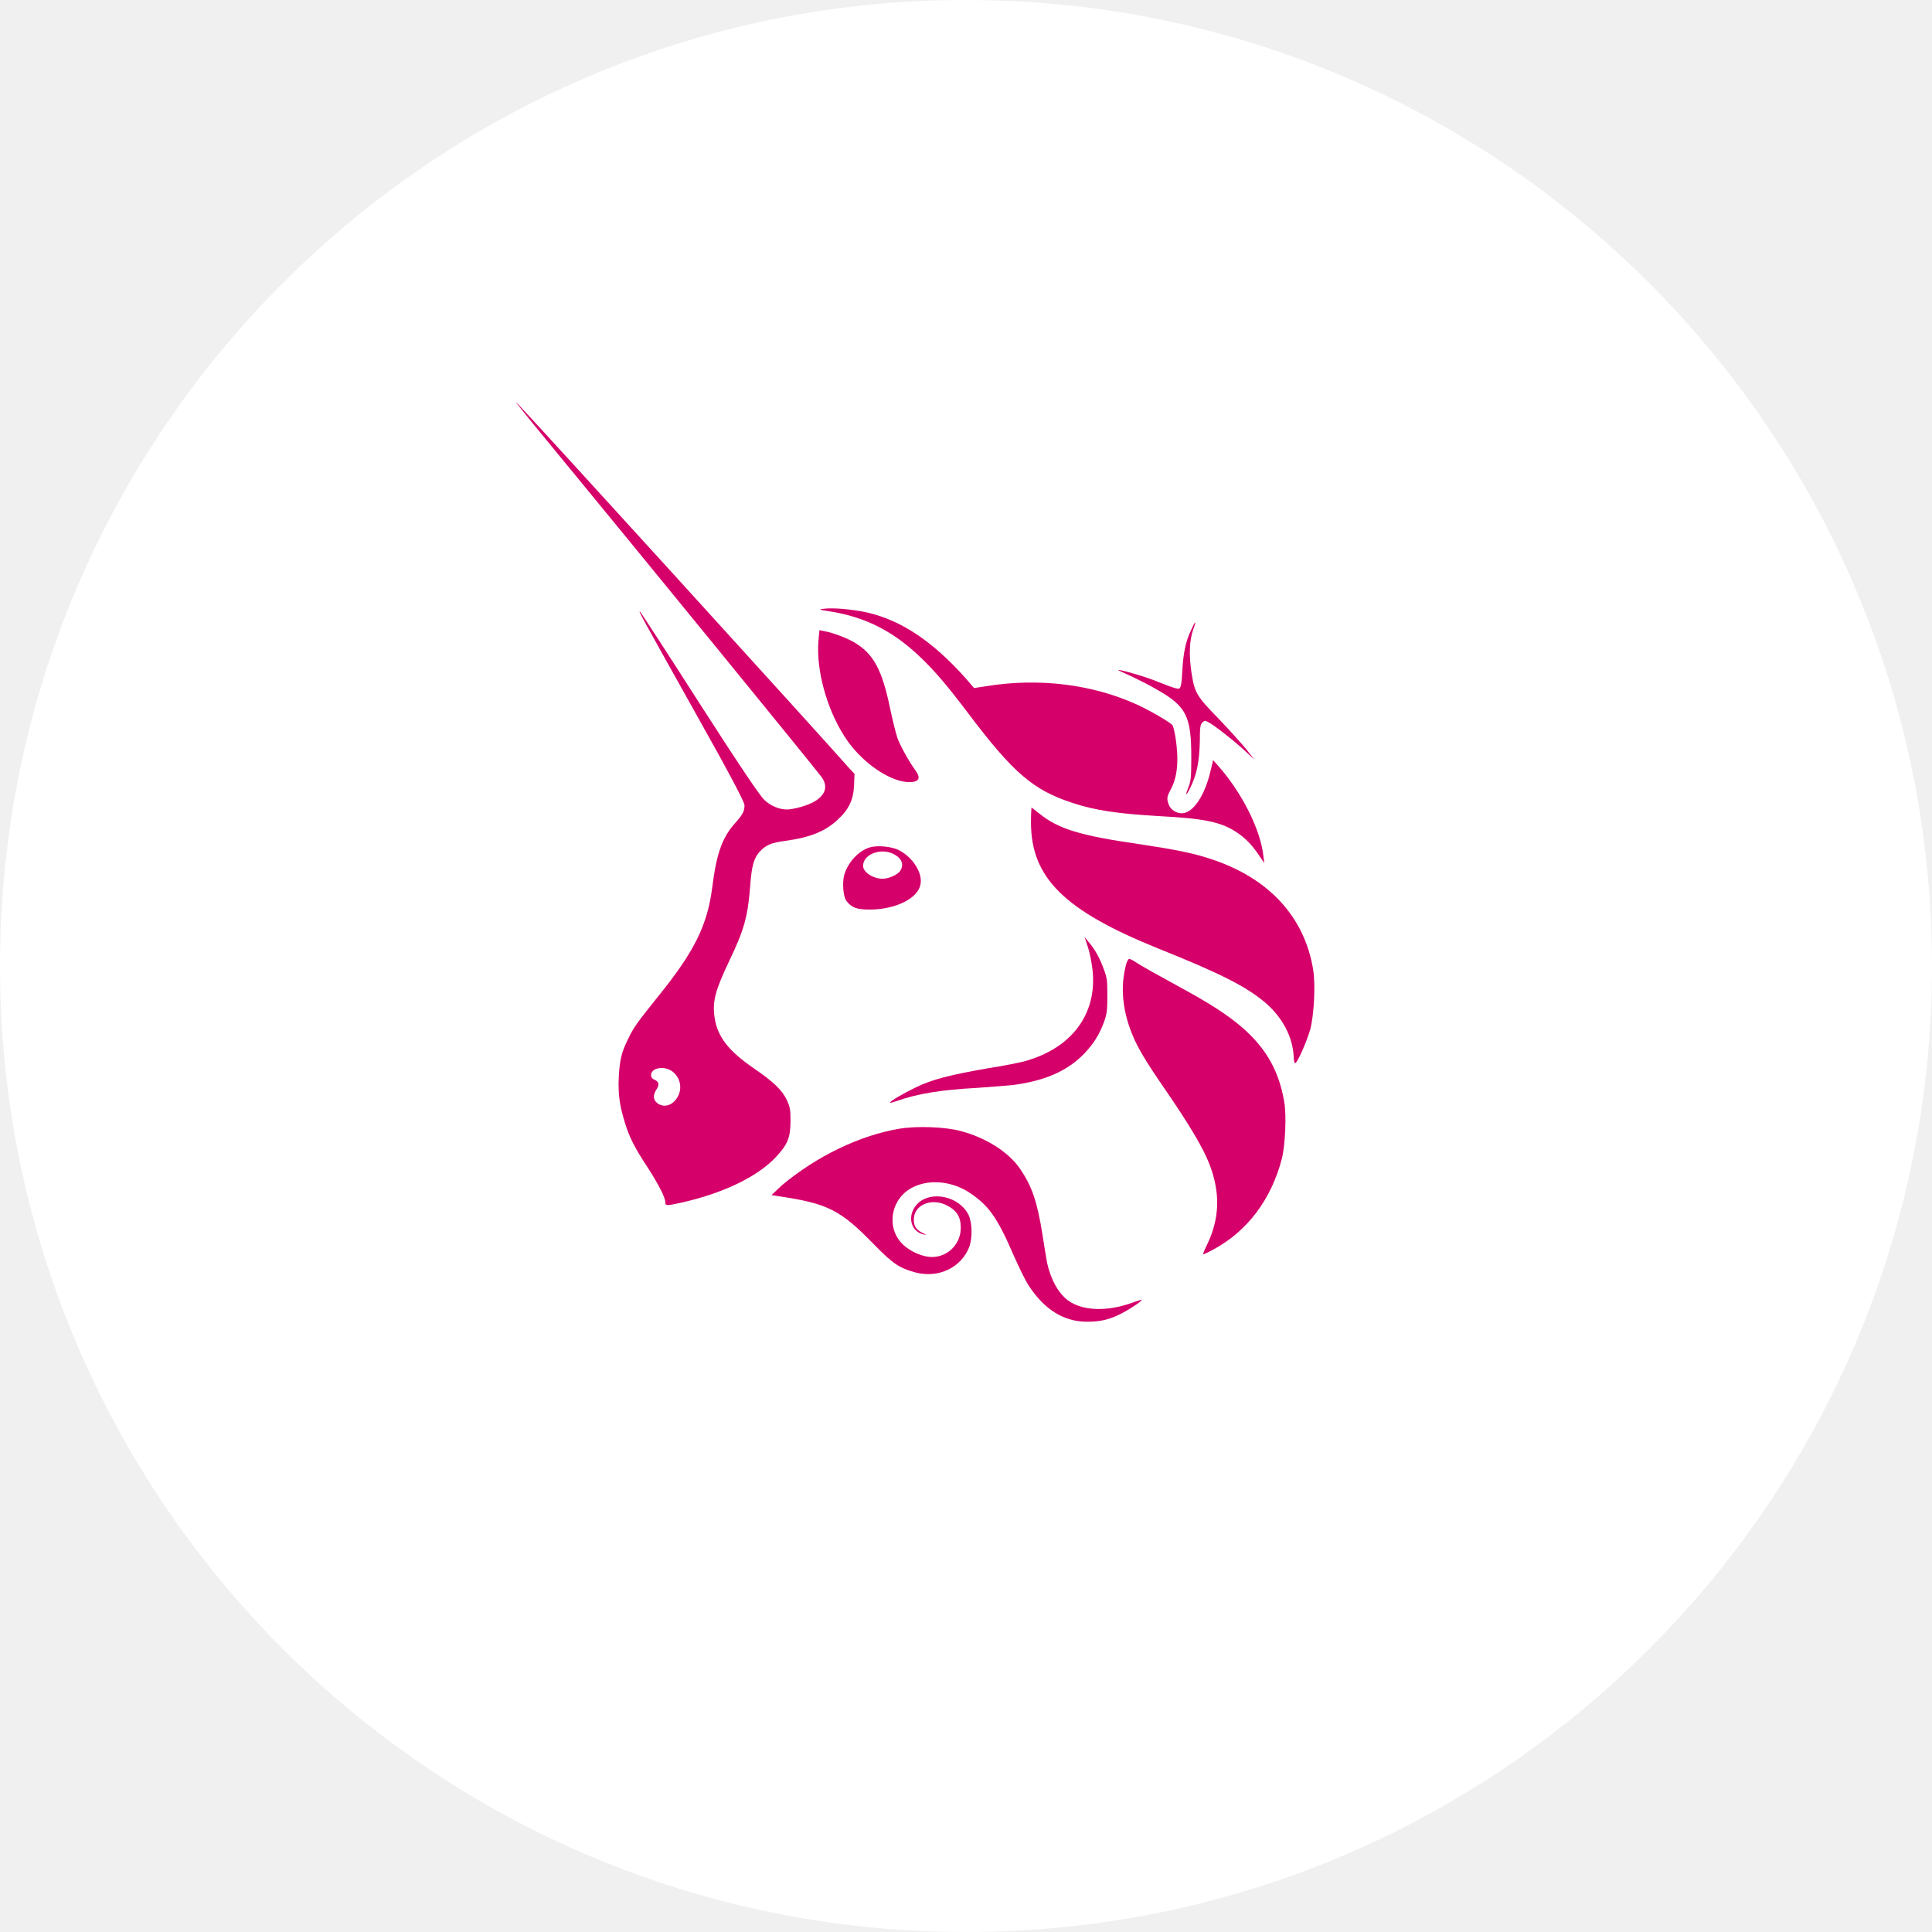
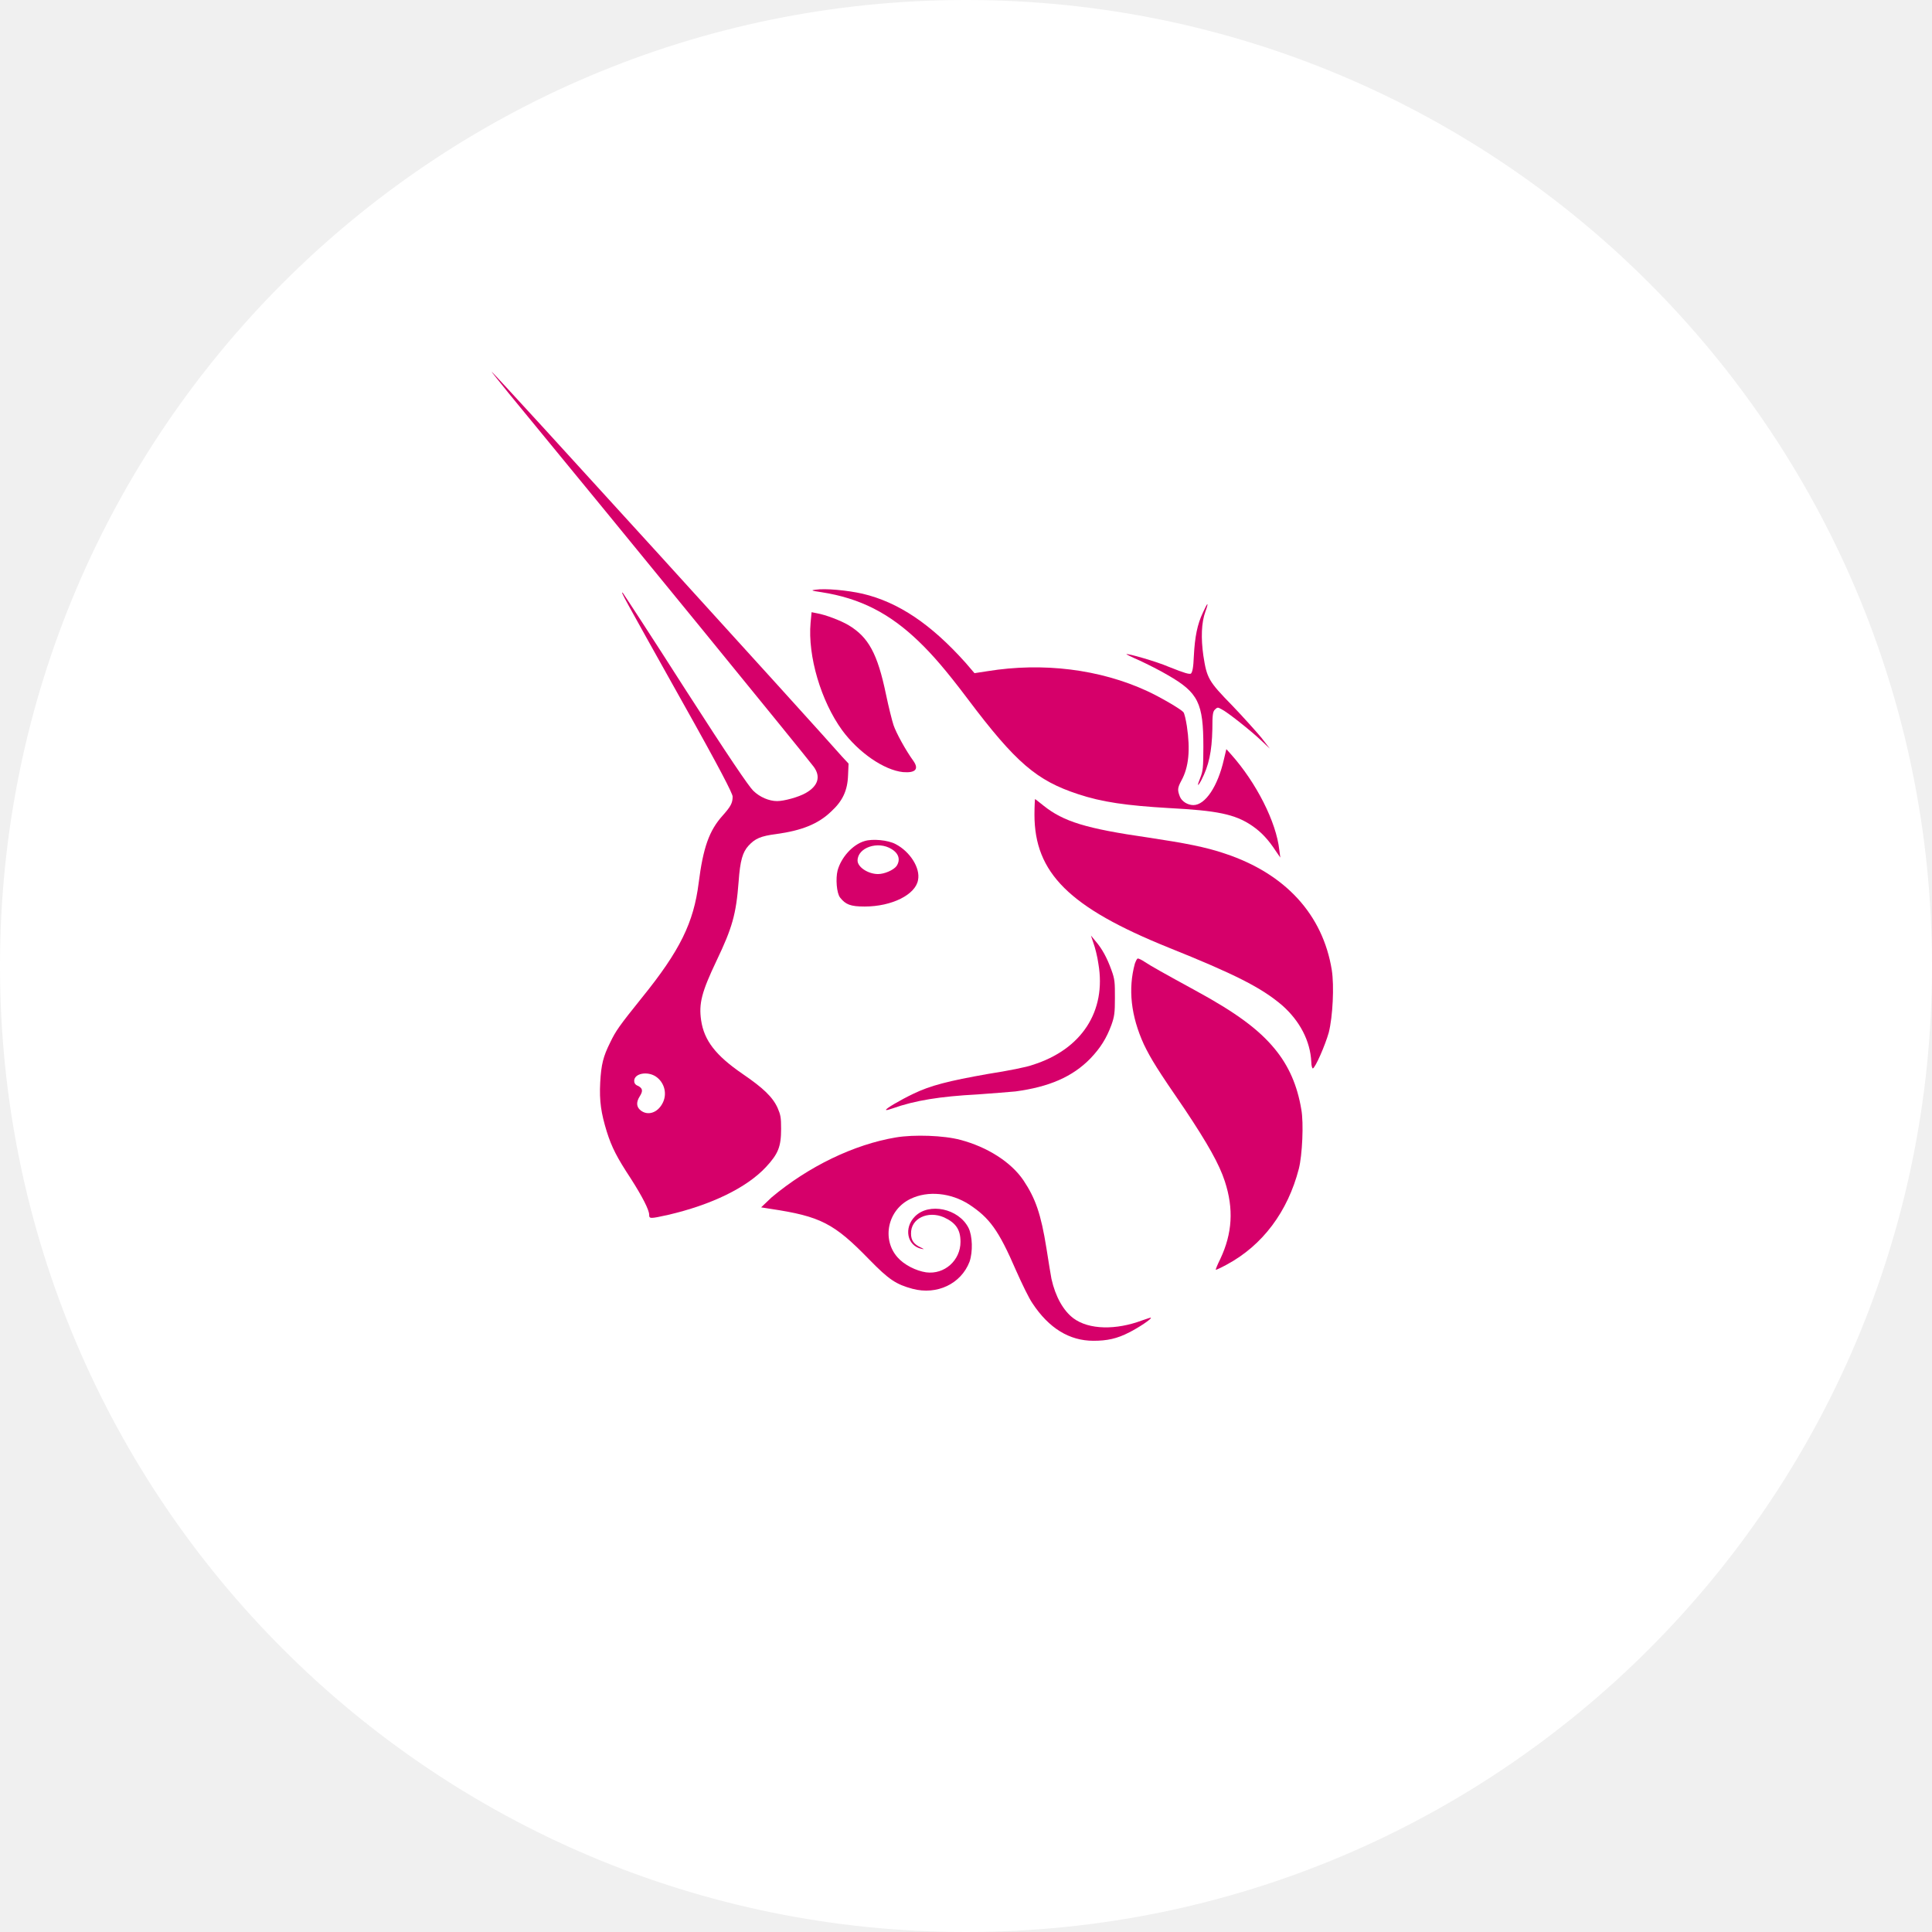
<svg xmlns="http://www.w3.org/2000/svg" viewBox="0 0 200 200">
  <defs>
    <clipPath id="c">
      <circle cx="100" cy="100" r="100" />
    </clipPath>
  </defs>
  <g clip-path="url(#c)">
    <svg data-theme="light" width="200" height="200" x="0px" y="0px" viewBox="0 0 193.8 193.8">
      <style>
    .bg { fill: #fff; }
    .st0 { fill: #D6006A; }
    .st1 { fill-rule: evenodd; clip-rule: evenodd; fill: #D6006A; }
    @media (prefers-color-scheme: dark) {
      .bg { fill: #FF007A; }
      .st0 { fill: #fff; }
      .st1 { fill-rule: evenodd; clip-rule: evenodd; fill: #fff; }
    }
    :root[data-theme="dark"] .bg,
    svg[data-theme="dark"] .bg { fill: #FF007A; }
    :root[data-theme="dark"] .st0,
    svg[data-theme="dark"] .st0 { fill: #fff; }
    :root[data-theme="dark"] .st1,
    svg[data-theme="dark"] .st1 { fill-rule: evenodd; clip-rule: evenodd; fill: #fff; }
    :root[data-theme="light"] .bg,
    svg[data-theme="light"] .bg { fill: #fff; }
    :root[data-theme="light"] .st0,
    svg[data-theme="light"] .st0 { fill: #D6006A; }
    :root[data-theme="light"] .st1,
    svg[data-theme="light"] .st1 { fill-rule: evenodd; clip-rule: evenodd; fill: #D6006A; }
  </style>
      <rect x="0" y="0" width="193.8" height="193.8" class="bg" />
-       <g transform="translate(96.9, 96.9) scale(1.12) translate(-96.9, -96.9)">
+       <g transform="translate(96.9, 96.9) scale(1.18) translate(-96.9, -96.9)">
        <g transform="translate(39.729, 39.729) scale(0.59)">
          <g transform="translate(27.132, 27.132) scale(0.72)">
            <g transform="translate(2, -22)">
              <path class="st0" d="M66,44.1c-2.1-0.3-2.2-0.4-1.2-0.5c1.9-0.3,6.3,0.1,9.4,0.8c7.2,1.7,13.7,6.1,20.6,13.8l1.8,2.1l2.6-0.4       c11.1-1.8,22.5-0.4,32,4c2.6,1.2,6.7,3.6,7.2,4.2c0.2,0.2,0.5,1.5,0.7,2.8c0.7,4.7,0.4,8.2-1.1,10.9c-0.8,1.5-0.8,1.9-0.3,3.2       c0.4,1,1.6,1.7,2.7,1.7c2.4,0,4.9-3.8,6.1-9.1l0.5-2.1l0.9,1c5.1,5.7,9.1,13.6,9.7,19.2l0.2,1.5l-0.9-1.3c-1.5-2.3-2.9-3.8-4.8-5.1       c-3.4-2.3-7-3-16.5-3.5c-8.6-0.5-13.5-1.2-18.3-2.8c-8.2-2.7-12.4-6.2-22.1-19.1c-4.3-5.7-7-8.8-9.7-11.4       C79.6,48.3,73.7,45.3,66,44.1z" />
              <path class="st0" d="M140.5,56.8c0.2-3.8,0.7-6.3,1.8-8.6c0.4-0.9,0.8-1.7,0.9-1.7c0.1,0-0.1,0.7-0.4,1.5c-0.8,2.2-0.9,5.3-0.4,8.8       c0.7,4.5,1,5.1,5.8,10c2.2,2.3,4.8,5.2,5.8,6.4l1.7,2.2l-1.7-1.6c-2.1-2-6.9-5.8-8-6.3c-0.7-0.4-0.8-0.4-1.3,0.1       c-0.4,0.4-0.5,1-0.5,3.9c-0.1,4.5-0.7,7.3-2.2,10.2c-0.8,1.5-0.9,1.2-0.2-0.5c0.5-1.3,0.6-1.9,0.6-6.2c0-8.7-1-10.8-7.1-14.3       c-1.5-0.9-4.1-2.2-5.6-2.9c-1.6-0.7-2.8-1.3-2.7-1.3c0.2-0.2,6.1,1.5,8.4,2.5c3.5,1.4,4.1,1.5,4.5,1.4       C140.2,60.1,140.4,59.3,140.5,56.8z" />
              <path class="st0" d="M70.1,71.7c-4.2-5.8-6.9-14.8-6.3-21.5l0.2-2.1l1,0.2c1.8,0.3,4.9,1.5,6.4,2.4c4,2.4,5.8,5.7,7.5,13.9       c0.5,2.4,1.2,5.2,1.5,6.1c0.5,1.5,2.4,5,4,7.2c1.1,1.6,0.4,2.4-2.1,2.2C78.5,79.7,73.4,76.2,70.1,71.7z" />
              <path class="st0" d="M135.4,115.2c-19.8-8-26.8-14.9-26.8-26.6c0-1.7,0.1-3.1,0.1-3.1c0.1,0,0.8,0.6,1.7,1.3c4,3.2,8.5,4.6,21,6.4       c7.3,1.1,11.5,1.9,15.3,3.2c12.1,4,19.6,12.2,21.4,23.3c0.5,3.2,0.2,9.3-0.6,12.5c-0.7,2.5-2.7,7.1-3.2,7.2c-0.1,0-0.3-0.5-0.3-1.3       c-0.2-4.2-2.3-8.2-5.8-11.3C154,123.2,148.6,120.5,135.4,115.2z" />
              <path class="st0" d="M121.4,118.5c-0.2-1.5-0.7-3.4-1-4.2l-0.5-1.5l0.9,1.1c1.3,1.5,2.3,3.3,3.2,5.8c0.7,1.9,0.7,2.5,0.7,5.6       c0,3-0.1,3.7-0.7,5.4c-1,2.7-2.2,4.6-4.2,6.7c-3.6,3.7-8.3,5.7-15,6.6c-1.2,0.1-4.6,0.4-7.6,0.6c-7.5,0.4-12.5,1.2-17,2.8       c-0.6,0.2-1.2,0.4-1.3,0.3c-0.2-0.2,2.9-2,5.4-3.2c3.5-1.7,7.1-2.6,15-4c3.9-0.6,7.9-1.4,8.9-1.8C118.1,135.6,123,127.9,121.4,118.5       z" />
              <path class="st0" d="M130.5,134.6c-2.6-5.7-3.2-11.1-1.8-16.2c0.2-0.5,0.4-1,0.6-1c0.2,0,0.8,0.3,1.4,0.7c1.2,0.8,3.7,2.2,10.1,5.7       c8.1,4.4,12.7,7.8,15.9,11.7c2.8,3.4,4.5,7.3,5.3,12.1c0.5,2.7,0.2,9.2-0.5,11.9c-2.2,8.5-7.2,15.3-14.5,19.2c-1.1,0.6-2,1-2.1,1       c-0.1,0,0.3-1,0.9-2.2c2.4-5.1,2.7-10,0.9-15.5c-1.1-3.4-3.4-7.5-8-14.4C133.2,139.6,131.9,137.5,130.5,134.6z" />
              <path class="st0" d="M56,165.2c7.4-6.2,16.5-10.6,24.9-12c3.6-0.6,9.6-0.4,12.9,0.5c5.3,1.4,10.1,4.4,12.6,8.1       c2.4,3.6,3.5,6.7,4.6,13.6c0.4,2.7,0.9,5.5,1,6.1c0.8,3.6,2.4,6.4,4.4,7.9c3.1,2.3,8.5,2.4,13.8,0.4c0.9-0.3,1.7-0.6,1.7-0.5       c0.2,0.2-2.5,2-4.3,2.9c-2.5,1.3-4.5,1.7-7.2,1.7c-4.8,0-8.9-2.5-12.2-7.5c-0.7-1-2.1-3.9-3.3-6.6c-3.5-8.1-5.3-10.5-9.4-13.2       c-3.6-2.3-8.2-2.8-11.7-1.1c-4.6,2.2-5.8,8.1-2.6,11.7c1.3,1.5,3.7,2.7,5.7,3c3.7,0.5,6.9-2.4,6.9-6.1c0-2.4-0.9-3.8-3.3-4.9       c-3.2-1.4-6.7,0.2-6.6,3.3c0,1.3,0.6,2.1,1.9,2.7c0.8,0.4,0.8,0.4,0.2,0.3c-2.9-0.6-3.6-4.2-1.3-6.5c2.8-2.8,8.7-1.6,10.7,2.3       c0.8,1.6,0.9,4.8,0.2,6.8c-1.7,4.4-6.5,6.7-11.4,5.4c-3.3-0.9-4.7-1.8-8.7-5.9c-7-7.2-9.7-8.6-19.7-10.1l-1.9-0.3L56,165.2z" />
              <path class="st1" d="M3.4,4.3c23.3,28.3,59.2,72.3,61,74.7c1.5,2,0.9,3.9-1.6,5.3c-1.4,0.8-4.3,1.6-5.7,1.6c-1.6,0-3.5-0.8-4.8-2.1       c-0.9-0.9-4.8-6.6-13.6-20.3c-6.7-10.5-12.4-19.2-12.5-19.3C25.8,44,25.8,44,38,65.8C45.7,79.5,48.2,84.4,48.2,85c0,1.3-0.4,2-2,3.8       c-2.7,3-3.9,6.4-4.8,13.5c-1,7.9-3.7,13.5-11.4,23c-4.5,5.6-5.2,6.6-6.3,8.9c-1.4,2.8-1.8,4.4-2,8c-0.2,3.8,0.2,6.2,1.3,9.8       c1,3.2,2.1,5.3,4.8,9.4c2.3,3.6,3.7,6.3,3.7,7.3c0,0.8,0.2,0.8,3.8,0c8.6-2,15.7-5.4,19.6-9.6c2.4-2.6,3-4,3-7.6       c0-2.3-0.1-2.8-0.7-4.2c-1-2.2-2.9-4-7-6.8c-5.4-3.7-7.7-6.7-8.3-10.7c-0.5-3.4,0.1-5.7,3.1-12c3.1-6.5,3.9-9.2,4.4-15.8       c0.3-4.2,0.8-5.9,2-7.2c1.3-1.4,2.4-1.9,5.5-2.3c5.1-0.7,8.4-2,11-4.5c2.3-2.1,3.3-4.2,3.4-7.3l0.1-2.3L70.1,77C65.4,71.6,0.3,0,0,0       C-0.1,0,1.5,1.9,3.4,4.3z M34.1,146.5c1.1-1.9,0.5-4.3-1.3-5.5c-1.7-1.1-4.3-0.6-4.3,0.9c0,0.4,0.2,0.8,0.8,1c0.9,0.5,1,1,0.3,2.1       c-0.7,1.1-0.7,2.1,0.2,2.8C31.2,148.9,33.1,148.3,34.1,146.5z" />
              <path class="st1" d="M74.6,93.9c-2.4,0.7-4.7,3.3-5.4,5.9c-0.4,1.6-0.2,4.5,0.5,5.4c1.1,1.4,2.1,1.8,4.9,1.8       c5.5,0,10.2-2.4,10.7-5.3c0.5-2.4-1.6-5.7-4.5-7.2C79.3,93.7,76.2,93.4,74.6,93.9z M81,98.9c0.8-1.2,0.5-2.5-1-3.4       c-2.7-1.7-6.8-0.3-6.8,2.3c0,1.3,2.1,2.7,4.1,2.7C78.6,100.5,80.4,99.7,81,98.9z" />
            </g>
          </g>
        </g>
      </g>
    </svg>
  </g>
</svg>
